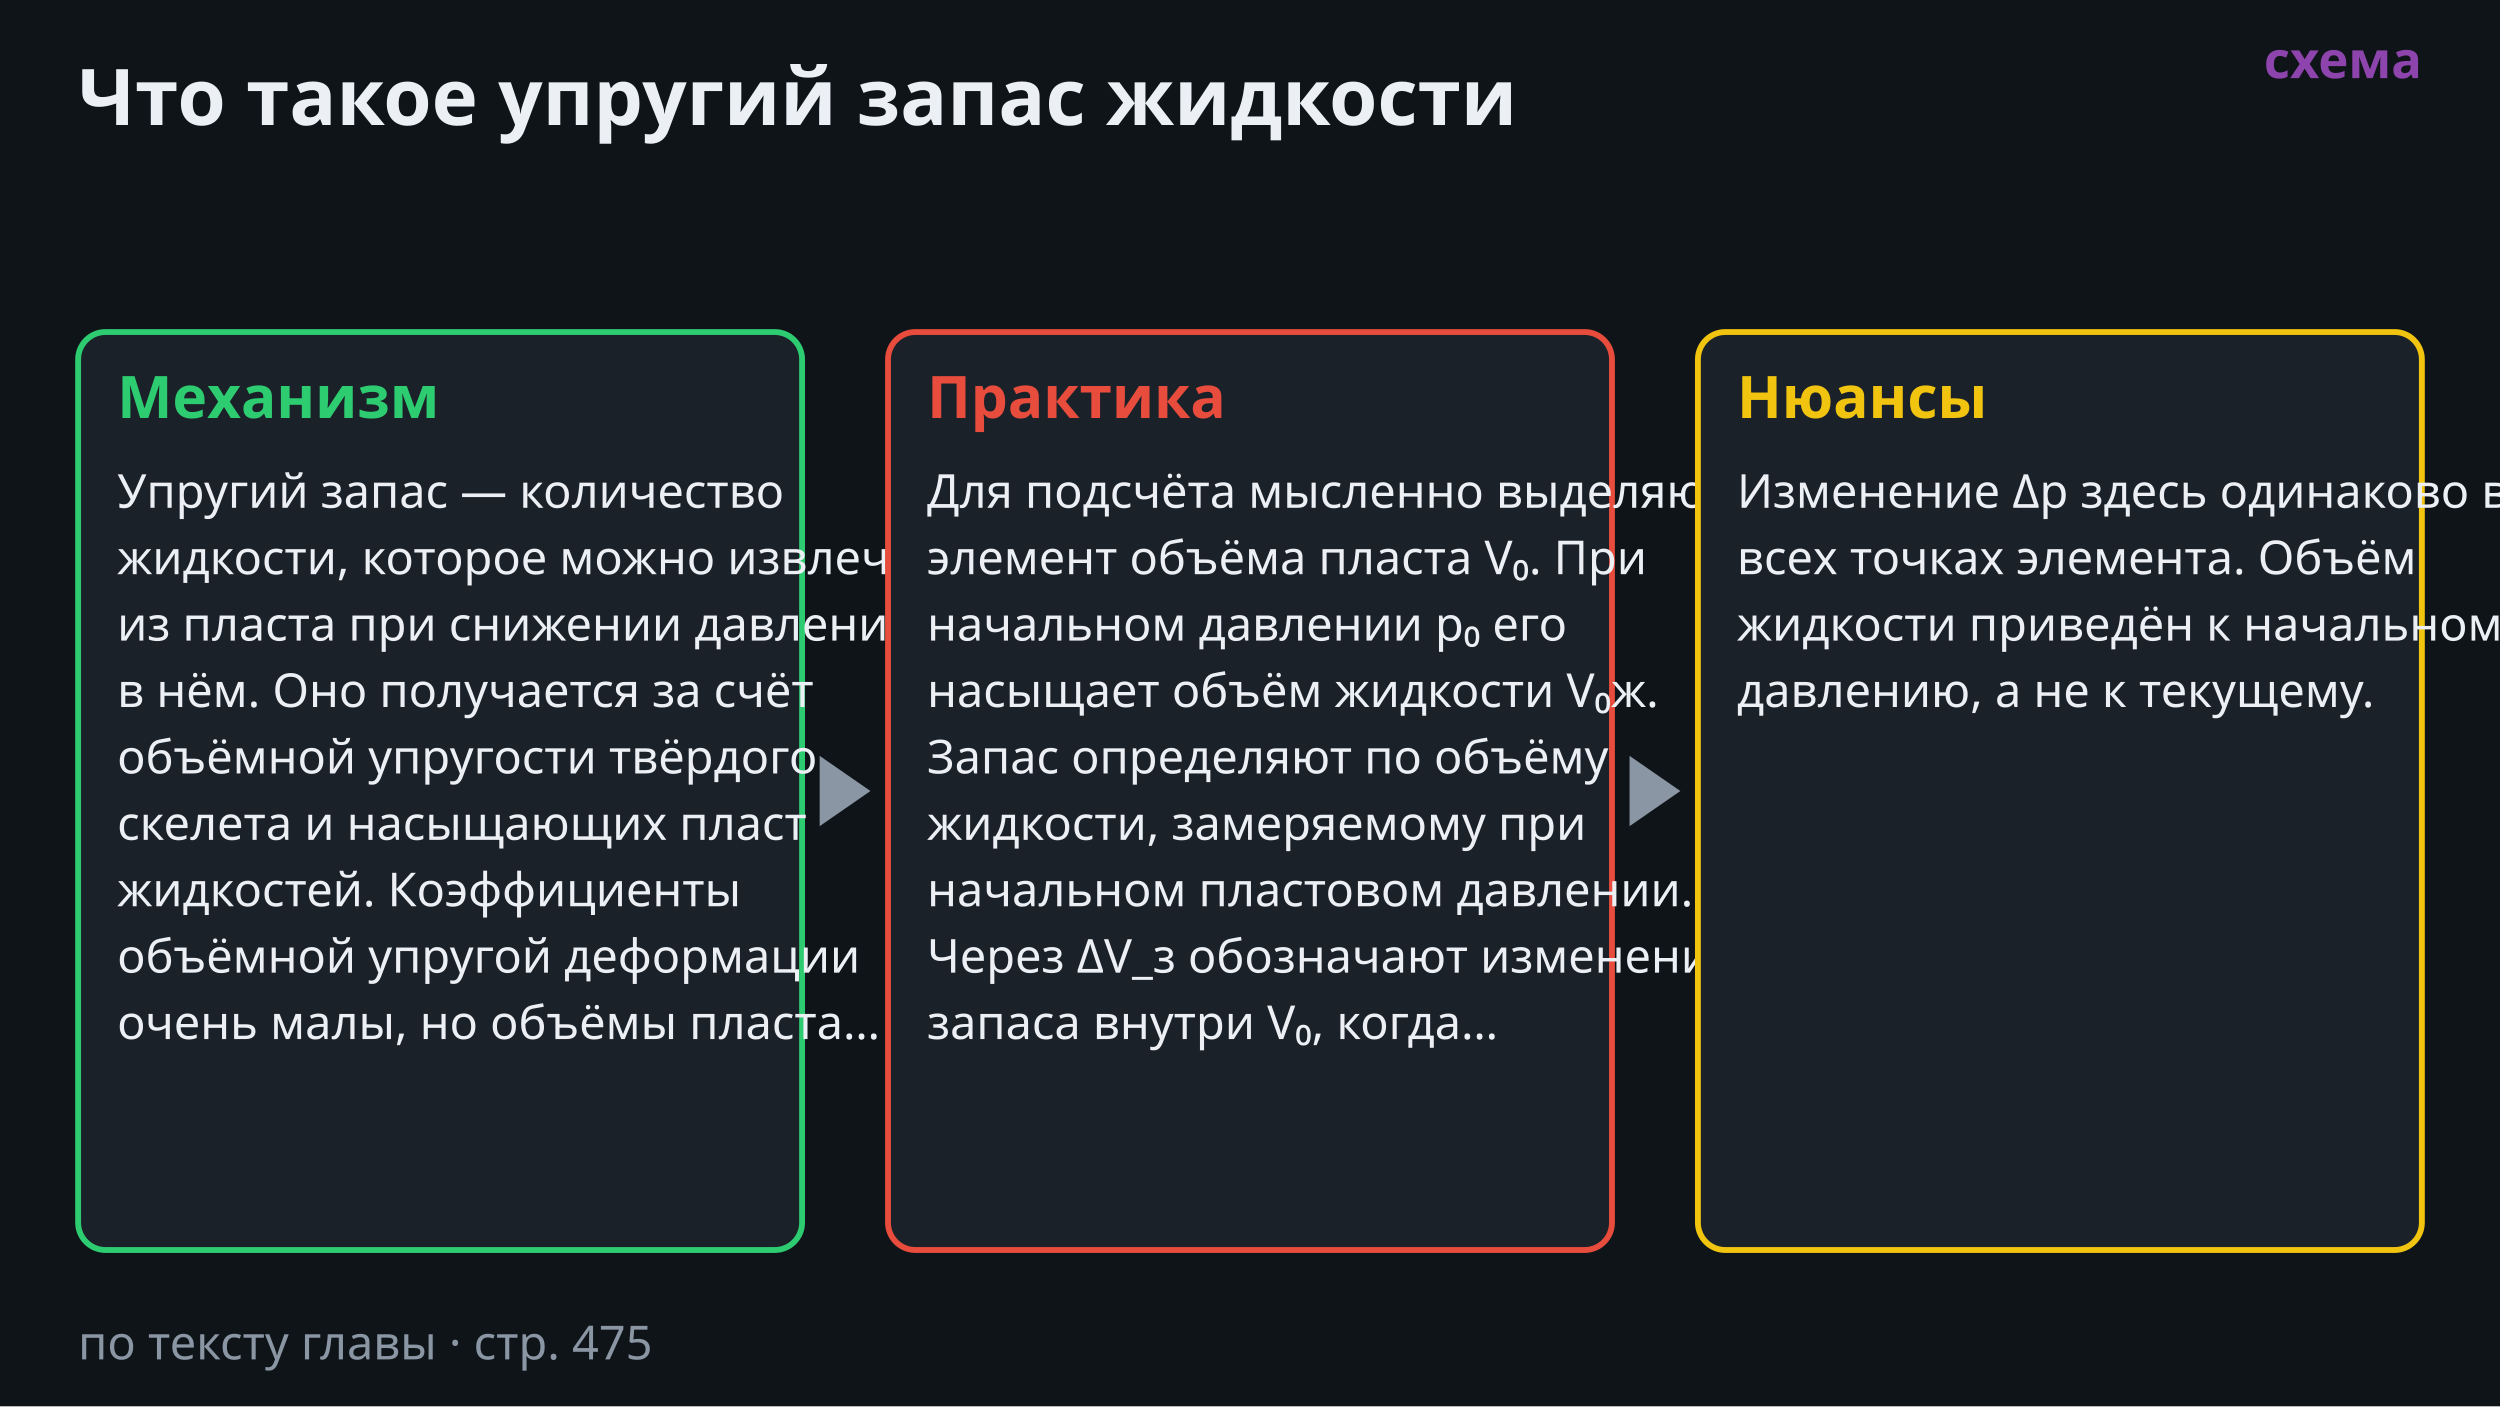
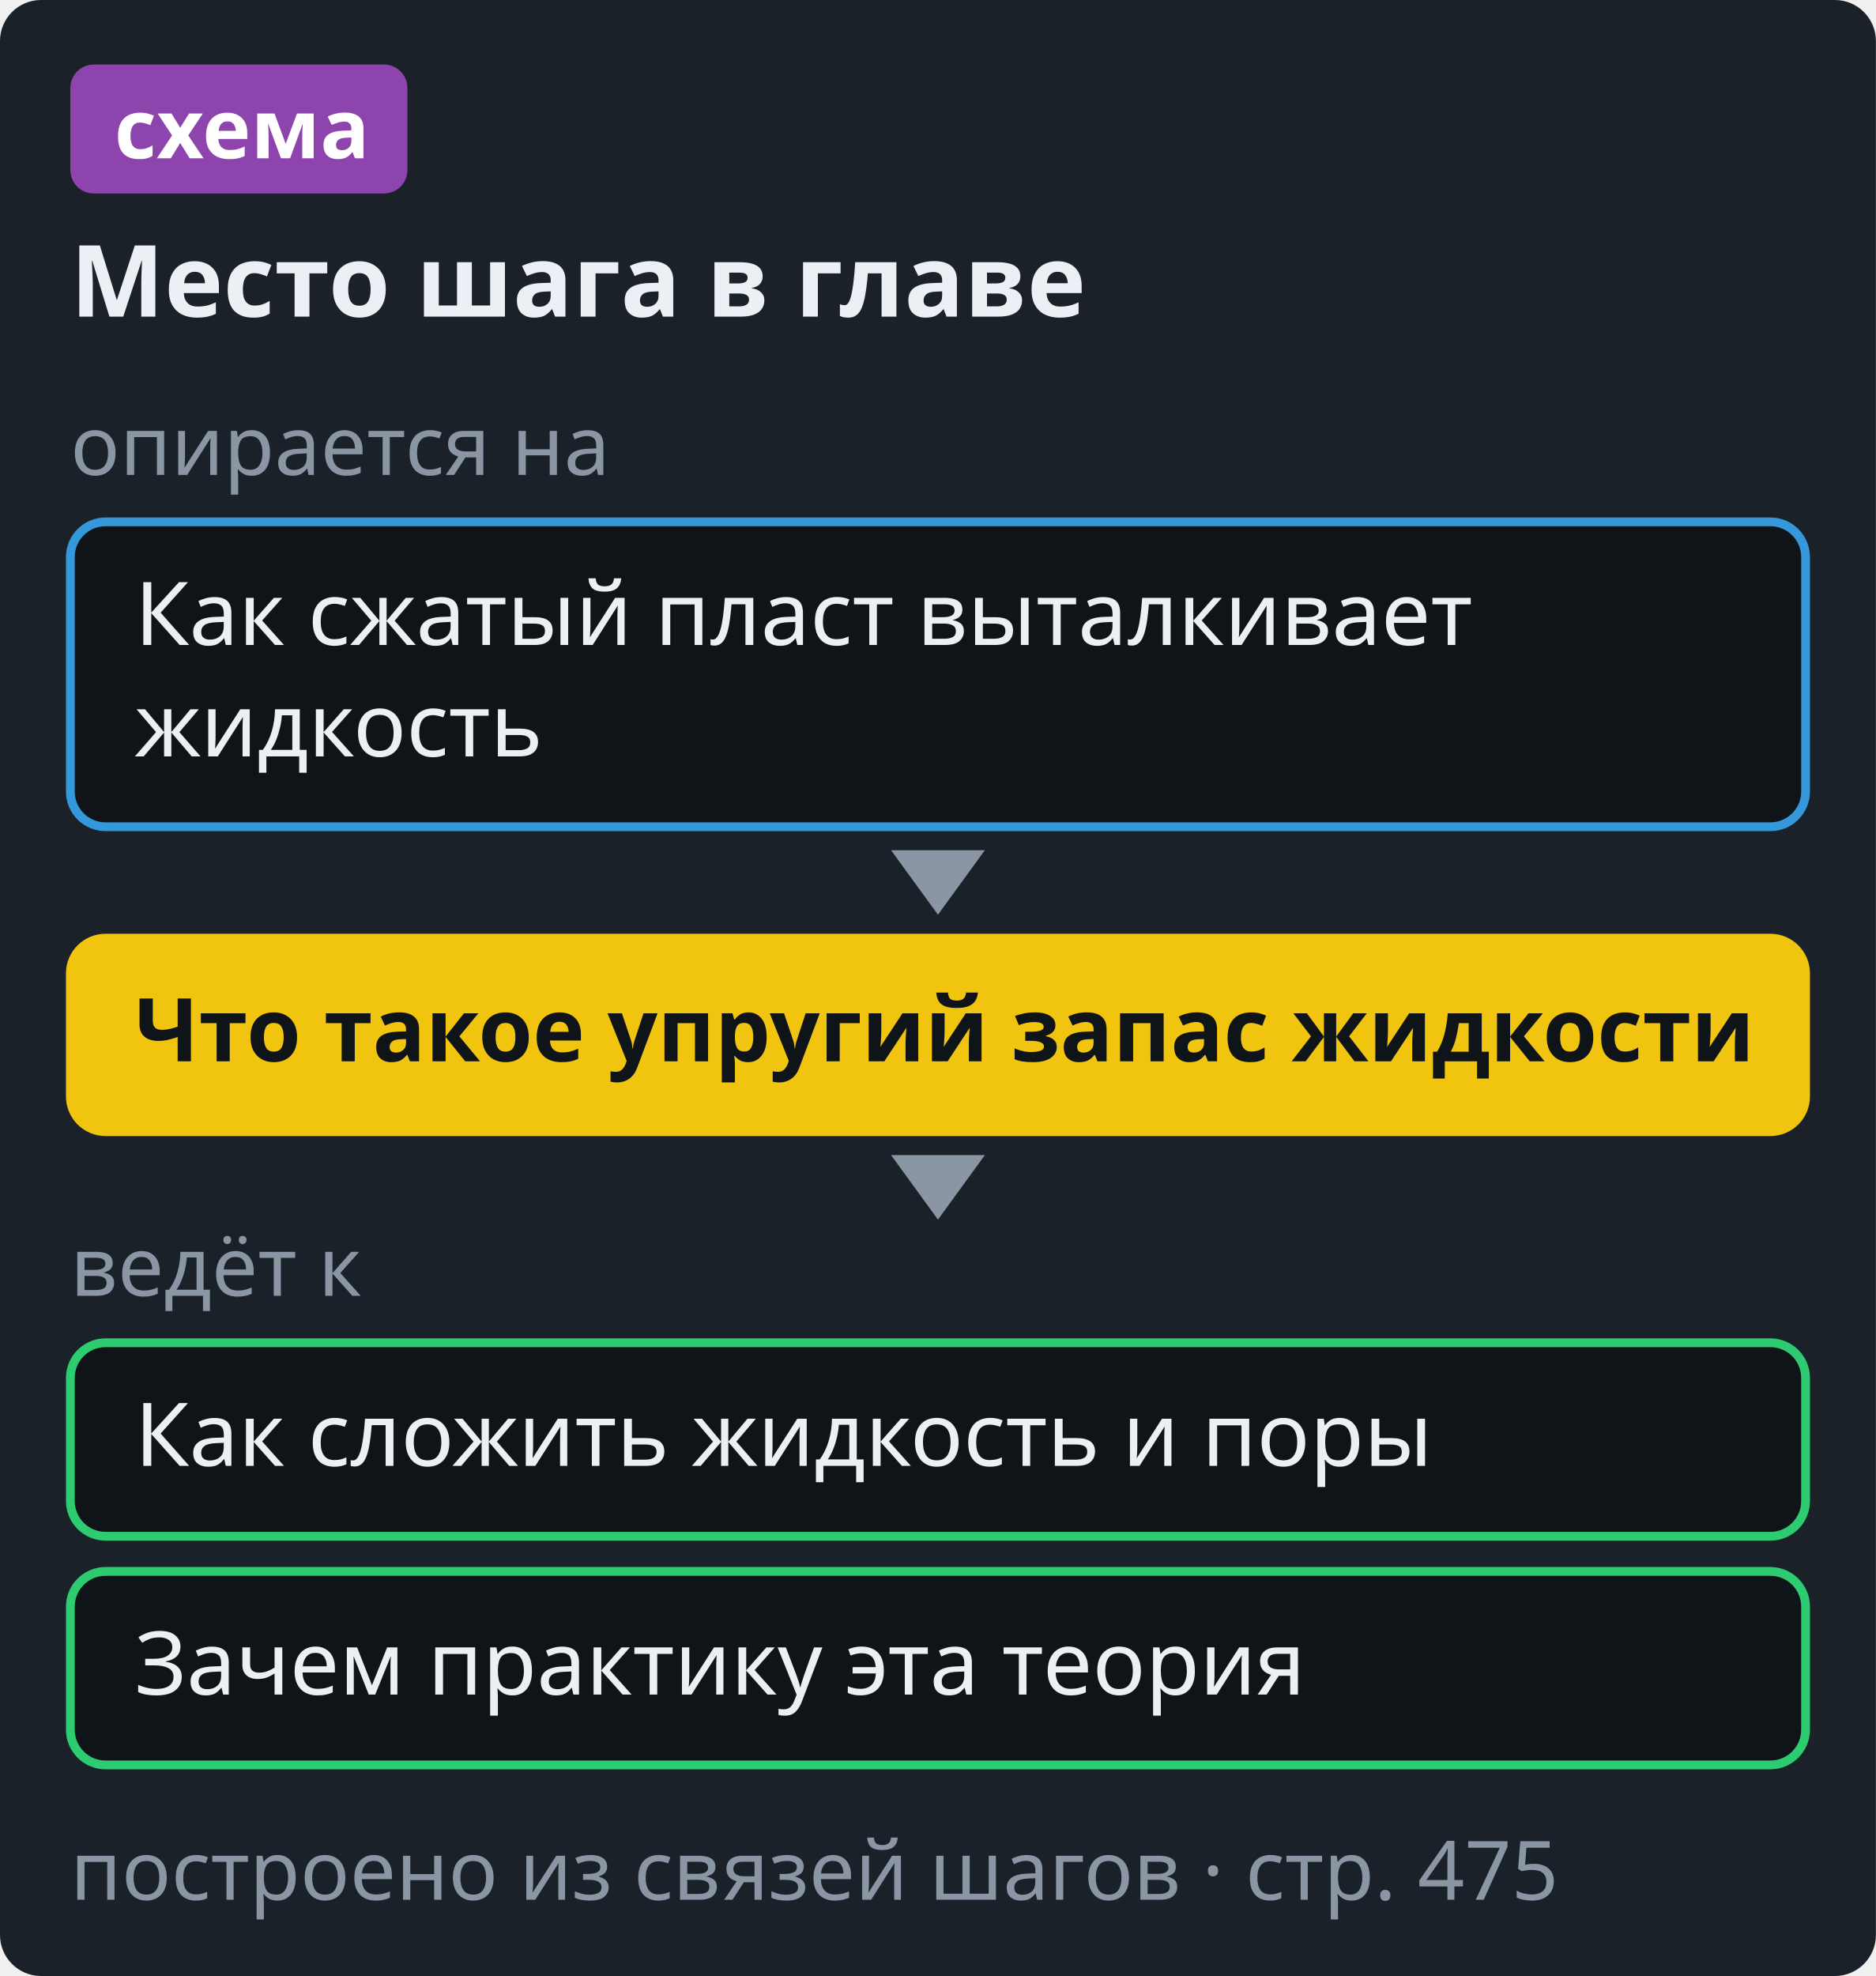
- <svg xmlns="http://www.w3.org/2000/svg" viewBox="0 0 1280 720" width="1280" height="720" style="max-width:100%;height:auto">
-   <rect width="1280" height="720" fill="#0F1419" />
-   <text x="40" y="64" font-family="Segoe UI" font-size="40" font-weight="700" fill="#ECEFF4">Что такое упругий запас жидкости</text>
-   <text x="1240" y="40" text-anchor="end" font-family="Segoe UI" font-size="26" font-weight="700" fill="#8E44AD">схема</text>
-   <rect x="40.0" y="170" width="370.667" height="470" rx="14" fill="#1A2129" stroke="#2ECC71" stroke-width="3" />
-   <text x="60.0" y="214" font-family="Segoe UI" font-size="30" font-weight="700" fill="#2ECC71">Механизм</text>
-   <text x="60.0" y="260" font-family="Segoe UI" font-size="24" fill="#ECEFF4">Упругий запас — количество</text>
-   <text x="60.0" y="294" font-family="Segoe UI" font-size="24" fill="#ECEFF4">жидкости, которое можно извлечь</text>
-   <text x="60.0" y="328" font-family="Segoe UI" font-size="24" fill="#ECEFF4">из пласта при снижении давления</text>
-   <text x="60.0" y="362" font-family="Segoe UI" font-size="24" fill="#ECEFF4">в нём. Оно получается за счёт</text>
-   <text x="60.0" y="396" font-family="Segoe UI" font-size="24" fill="#ECEFF4">объёмной упругости твёрдого</text>
-   <text x="60.0" y="430" font-family="Segoe UI" font-size="24" fill="#ECEFF4">скелета и насыщающих пласт</text>
-   <text x="60.0" y="464" font-family="Segoe UI" font-size="24" fill="#ECEFF4">жидкостей. Коэффициенты</text>
-   <text x="60.0" y="498" font-family="Segoe UI" font-size="24" fill="#ECEFF4">объёмной упругой деформации</text>
-   <text x="60.0" y="532" font-family="Segoe UI" font-size="24" fill="#ECEFF4">очень малы, но объёмы пласта…</text>
-   <polygon points="419.667,387 445.667,405 419.667,423" fill="#8A96A3" />
-   <rect x="454.667" y="170" width="370.667" height="470" rx="14" fill="#1A2129" stroke="#E74C3C" stroke-width="3" />
-   <text x="474.667" y="214" font-family="Segoe UI" font-size="30" font-weight="700" fill="#E74C3C">Практика</text>
-   <text x="474.667" y="260" font-family="Segoe UI" font-size="24" fill="#ECEFF4">Для подсчёта мысленно выделяют</text>
-   <text x="474.667" y="294" font-family="Segoe UI" font-size="24" fill="#ECEFF4">элемент объёма пласта V₀. При</text>
-   <text x="474.667" y="328" font-family="Segoe UI" font-size="24" fill="#ECEFF4">начальном давлении p₀ его</text>
-   <text x="474.667" y="362" font-family="Segoe UI" font-size="24" fill="#ECEFF4">насыщает объём жидкости V₀ж.</text>
-   <text x="474.667" y="396" font-family="Segoe UI" font-size="24" fill="#ECEFF4">Запас определяют по объёму</text>
-   <text x="474.667" y="430" font-family="Segoe UI" font-size="24" fill="#ECEFF4">жидкости, замеряемому при</text>
-   <text x="474.667" y="464" font-family="Segoe UI" font-size="24" fill="#ECEFF4">начальном пластовом давлении.</text>
-   <text x="474.667" y="498" font-family="Segoe UI" font-size="24" fill="#ECEFF4">Через ΔV_з обозначают изменение</text>
-   <text x="474.667" y="532" font-family="Segoe UI" font-size="24" fill="#ECEFF4">запаса внутри V₀, когда…</text>
-   <polygon points="834.333,387 860.333,405 834.333,423" fill="#8A96A3" />
-   <rect x="869.333" y="170" width="370.667" height="470" rx="14" fill="#1A2129" stroke="#F1C40F" stroke-width="3" />
-   <text x="889.333" y="214" font-family="Segoe UI" font-size="30" font-weight="700" fill="#F1C40F">Нюансы</text>
-   <text x="889.333" y="260" font-family="Segoe UI" font-size="24" fill="#ECEFF4">Изменение Δp здесь одинаково во</text>
-   <text x="889.333" y="294" font-family="Segoe UI" font-size="24" fill="#ECEFF4">всех точках элемента. Объём</text>
-   <text x="889.333" y="328" font-family="Segoe UI" font-size="24" fill="#ECEFF4">жидкости приведён к начальному</text>
-   <text x="889.333" y="362" font-family="Segoe UI" font-size="24" fill="#ECEFF4">давлению, а не к текущему.</text>
-   <text x="40" y="696" font-family="Segoe UI" font-size="24" fill="#8A96A3">по тексту главы · стр. 475</text>
+ <svg xmlns="http://www.w3.org/2000/svg" viewBox="0 0 640 674" width="640" height="674" style="max-width:100%;height:auto">
+   <rect width="640" height="674" rx="14" fill="#1A2129" />
+   <rect x="24" y="22" width="115" height="44" rx="8" fill="#8E44AD" />
+   <text x="39.0" y="54.0" font-family="Segoe UI,system-ui,sans-serif" font-size="28" font-weight="600" fill="#FFFFFF" text-anchor="start">схема</text>
+   <text x="24.0" y="108.0" font-family="Segoe UI,system-ui,sans-serif" font-size="34" font-weight="700" fill="#ECEFF4" text-anchor="start">Место шага в главе</text>
+   <text x="24.0" y="162.0" font-family="Segoe UI,system-ui,sans-serif" font-size="28" font-weight="400" fill="#8A96A3" text-anchor="start">опирается на</text>
+   <rect x="24" y="178" width="592" height="104" rx="12" fill="#0F1419" stroke="#3498DB" stroke-width="3" />
+   <text x="46.0" y="220.0" font-family="Segoe UI,system-ui,sans-serif" font-size="30" font-weight="400" fill="#ECEFF4" text-anchor="start">Как сжатый пласт выталкивает</text>
+   <text x="46.0" y="258.0" font-family="Segoe UI,system-ui,sans-serif" font-size="30" font-weight="400" fill="#ECEFF4" text-anchor="start">жидкость</text>
+   <polygon points="304.0,290 336.0,290 320.0,312" fill="#8A96A3" />
+   <rect x="24" y="320" width="592" height="66" rx="12" fill="#F1C40F" stroke="#F1C40F" stroke-width="3" />
+   <text x="46.0" y="362.0" font-family="Segoe UI,system-ui,sans-serif" font-size="30" font-weight="700" fill="#0F1419" text-anchor="start">Что такое упругий запас жидкости</text>
+   <polygon points="304.0,394 336.0,394 320.0,416" fill="#8A96A3" />
+   <text x="24.0" y="442.0" font-family="Segoe UI,system-ui,sans-serif" font-size="28" font-weight="400" fill="#8A96A3" text-anchor="start">ведёт к</text>
+   <rect x="24" y="458" width="592" height="66" rx="12" fill="#0F1419" stroke="#2ECC71" stroke-width="3" />
+   <text x="46.0" y="500.0" font-family="Segoe UI,system-ui,sans-serif" font-size="30" font-weight="400" fill="#ECEFF4" text-anchor="start">Как сложить жидкость и поры</text>
+   <rect x="24" y="536" width="592" height="66" rx="12" fill="#0F1419" stroke="#2ECC71" stroke-width="3" />
+   <text x="46.0" y="578.0" font-family="Segoe UI,system-ui,sans-serif" font-size="30" font-weight="400" fill="#ECEFF4" text-anchor="start">Зачем практику эта теория</text>
+   <text x="24.0" y="648.0" font-family="Segoe UI,system-ui,sans-serif" font-size="28" font-weight="400" fill="#8A96A3" text-anchor="start">построено из связей шагов · стр. 475</text>
</svg>
